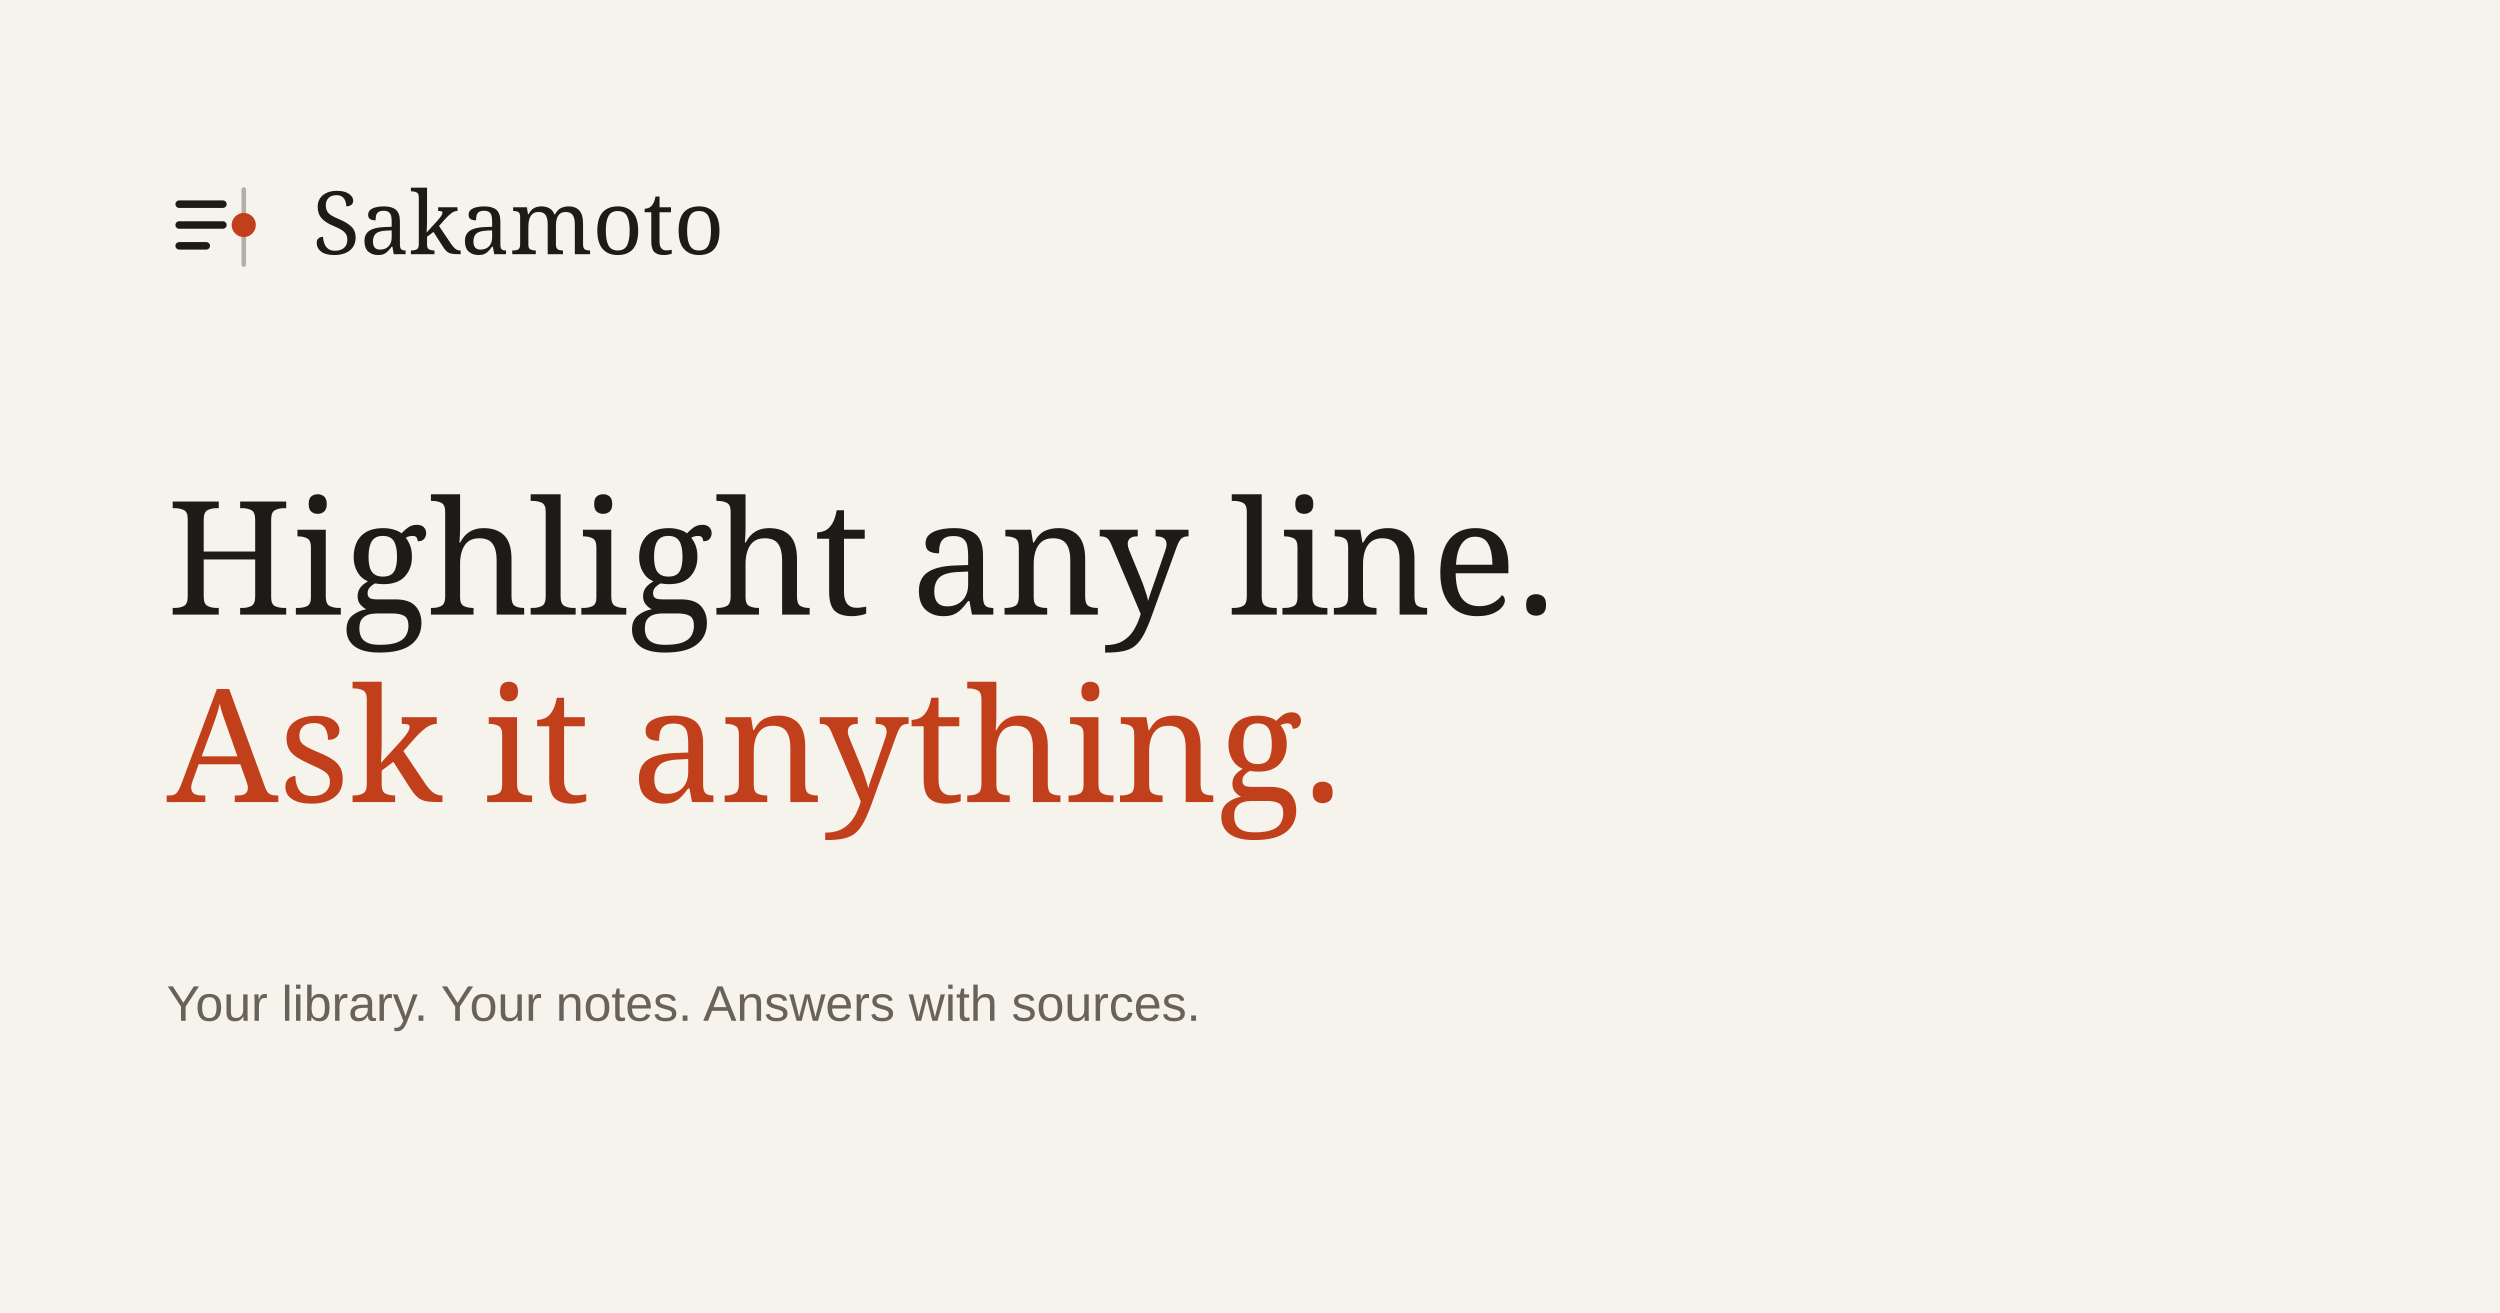
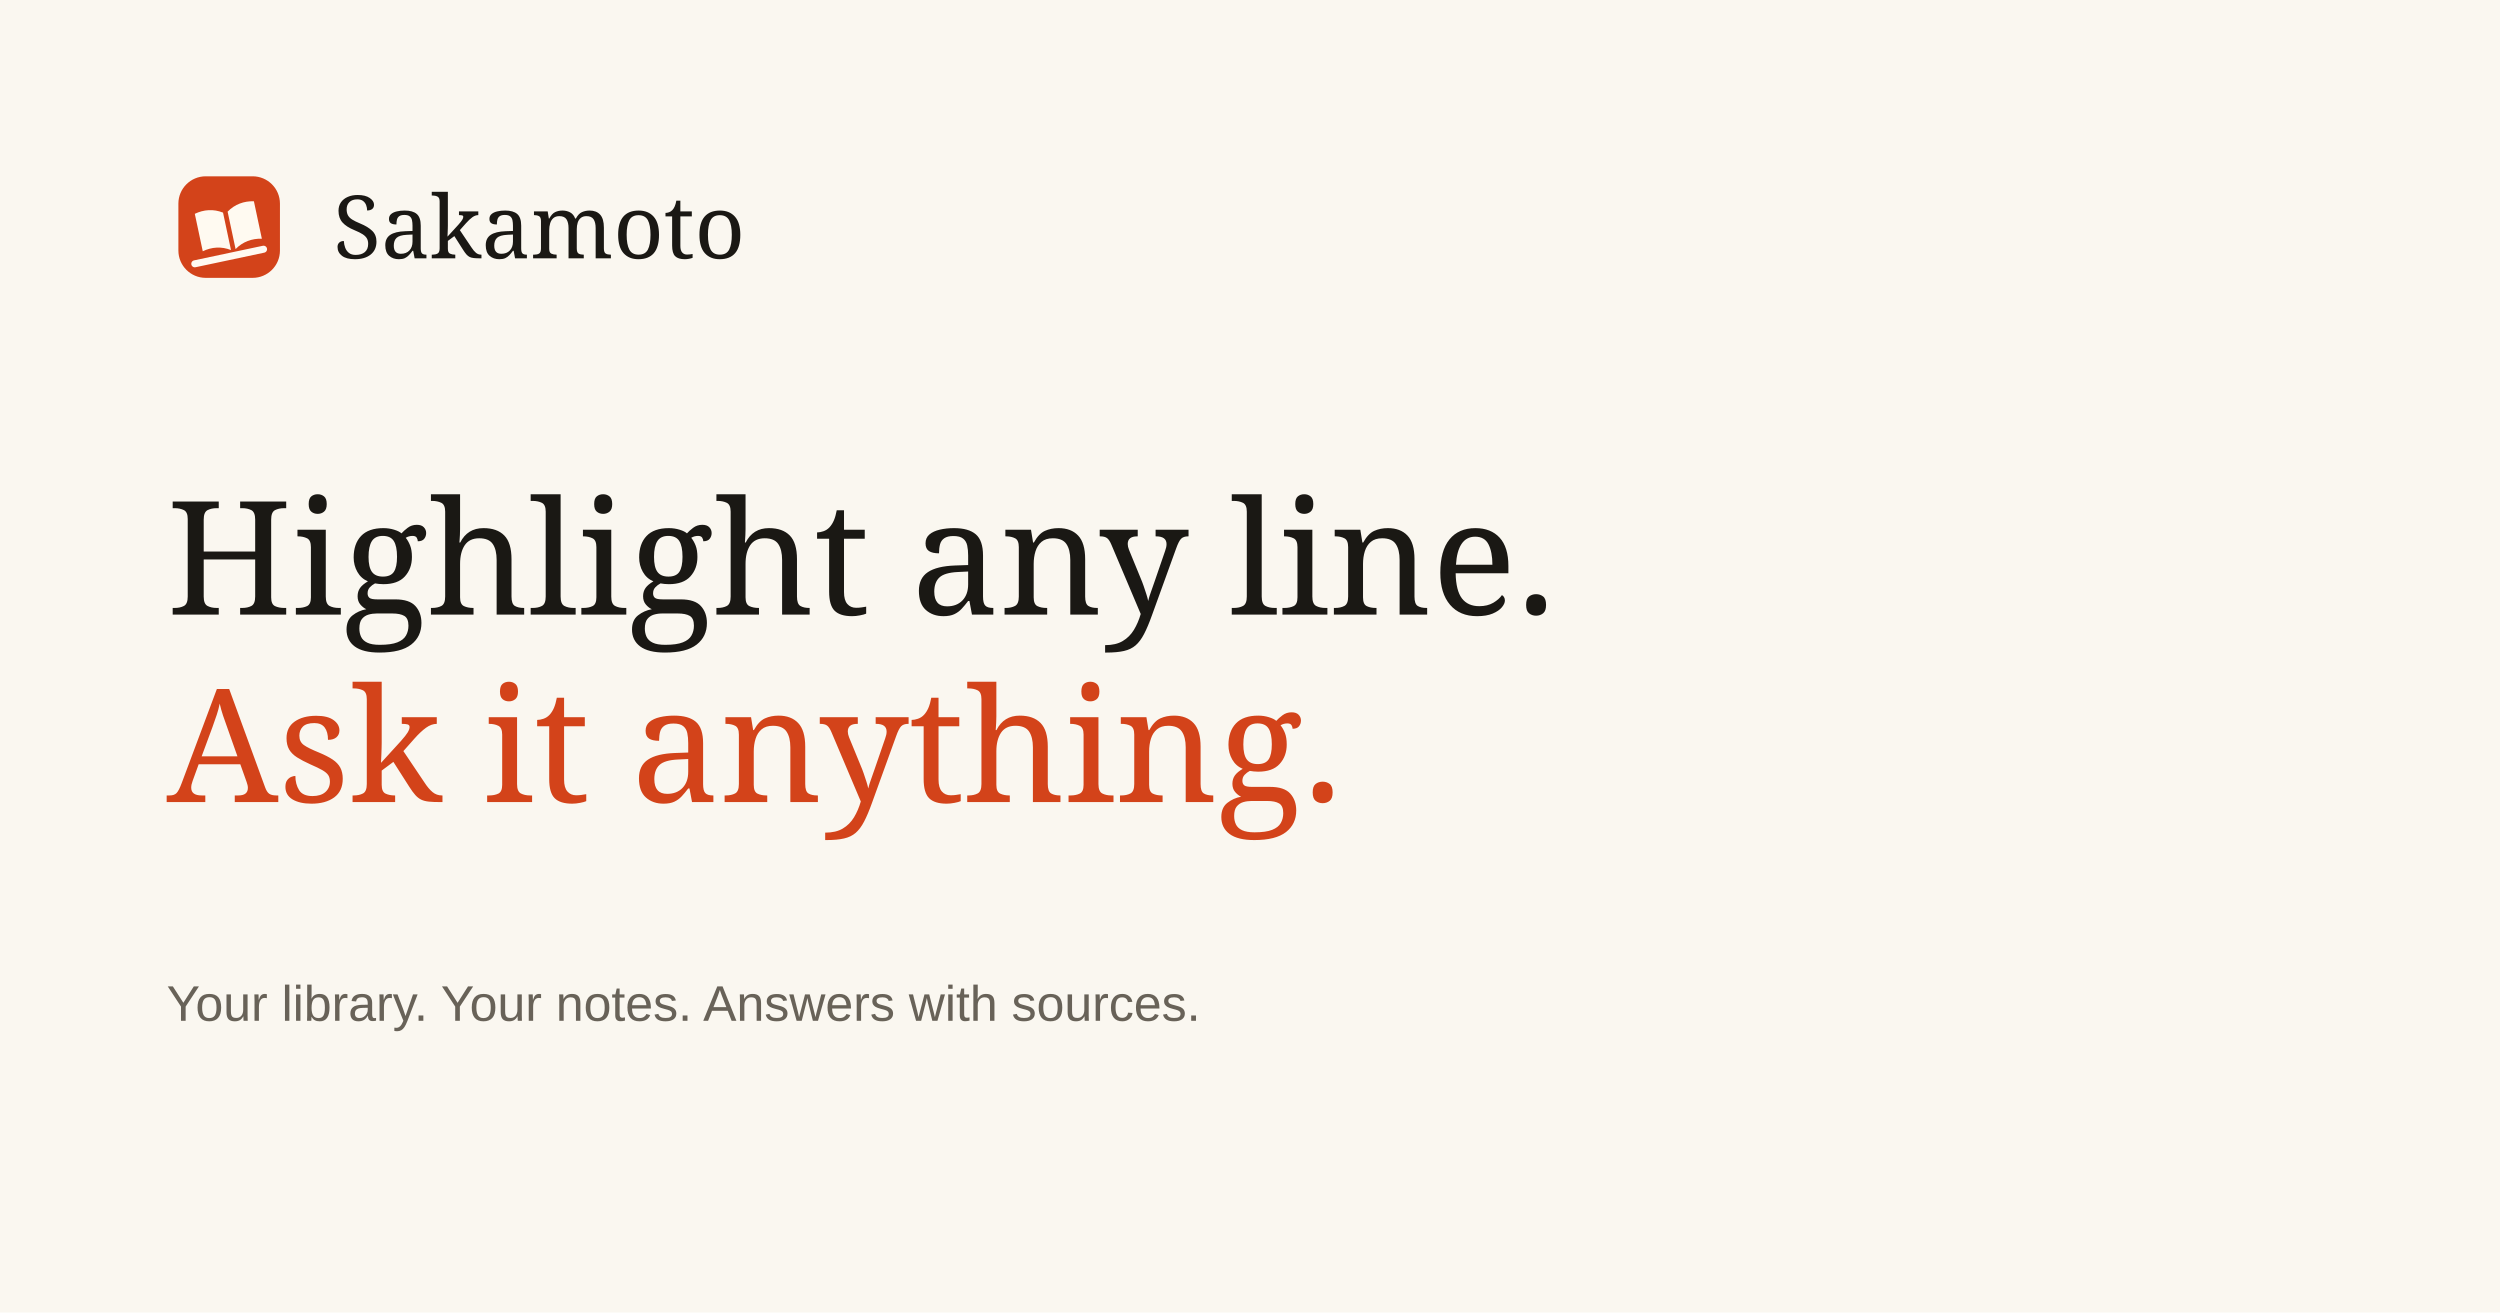
<svg xmlns="http://www.w3.org/2000/svg" width="1200" height="630" viewBox="0 0 1200 630">
-   <rect width="1200" height="630" fill="#f6f3ec" />
-   <g transform="translate(80 85) scale(2)" fill="none">
-     <path d="M3 6.5h10.5M3 11.5h10.5M3 16.5h6.5" stroke="#1d1b18" stroke-width="1.8" stroke-linecap="round" />
-     <path d="M18.5 3v18" stroke="#1d1b18" stroke-width="1.1" stroke-linecap="round" opacity=".32" />
-     <circle cx="18.5" cy="11.5" r="2.9" fill="#c1401b" />
+   <rect width="1200" height="630" fill="#faf7f0" />
+   <g transform="translate(80 79) scale(2.5)">
+     <rect x="2.25" y="2.25" width="19.5" height="19.5" rx="5.25" fill="#d3431a" />
+     <g transform="rotate(-12 12 12.6)" fill="#fffaf1">
+       <path d="M11.55 9.05C9.9 7.95 8.05 7.7 6.2 8.15V15.5C8.05 15.05 9.9 15.3 11.55 16.4Z" />
+       <path d="M12.45 9.05C14.1 7.95 15.95 7.7 17.8 8.15V15.5C15.95 15.05 14.1 15.3 12.45 16.4Z" />
+     </g>
+     <path d="M5.4 19.05L18.6 16.25" stroke="#fffaf1" stroke-width="1.35" stroke-linecap="round" />
  </g>
-   <g font-family="Georgia, serif" fill="#1d1b18">
-     <text x="150" y="122" font-size="42">Sakamoto</text>
+   <g font-family="Georgia, serif" fill="#1a1814">
+     <text x="160" y="124" font-size="42">Sakamoto</text>
    <text x="80" y="295" font-size="76">Highlight any line.</text>
-     <text x="80" y="385" font-size="76" fill="#c1401b">Ask it anything.</text>
+     <text x="80" y="385" font-size="76" fill="#d3431a">Ask it anything.</text>
  </g>
  <text x="80" y="490" font-family="Arial, sans-serif" font-size="24" fill="#686258">Your library. Your notes. Answers with sources.</text>
</svg>
